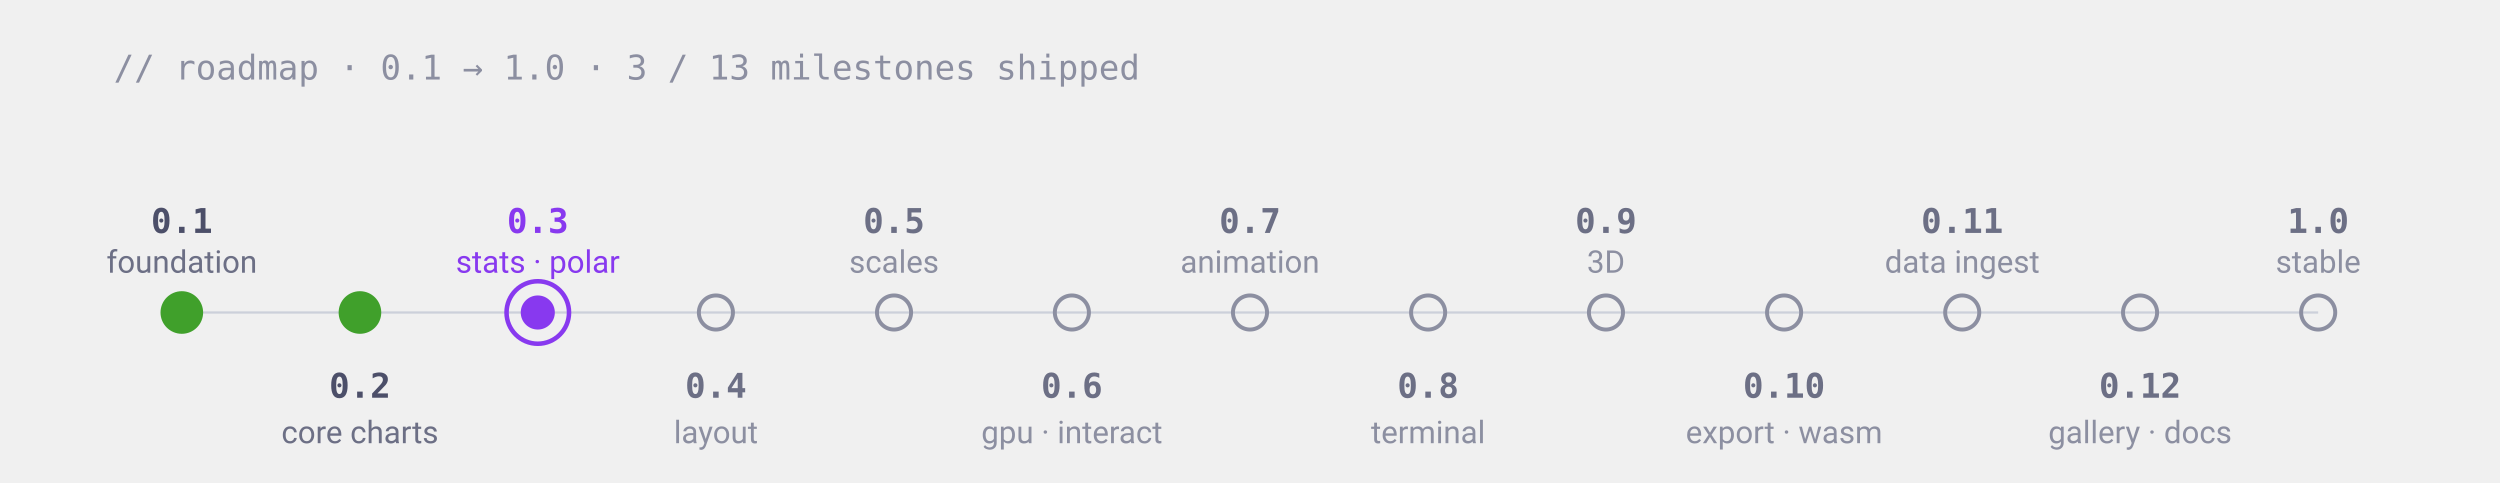
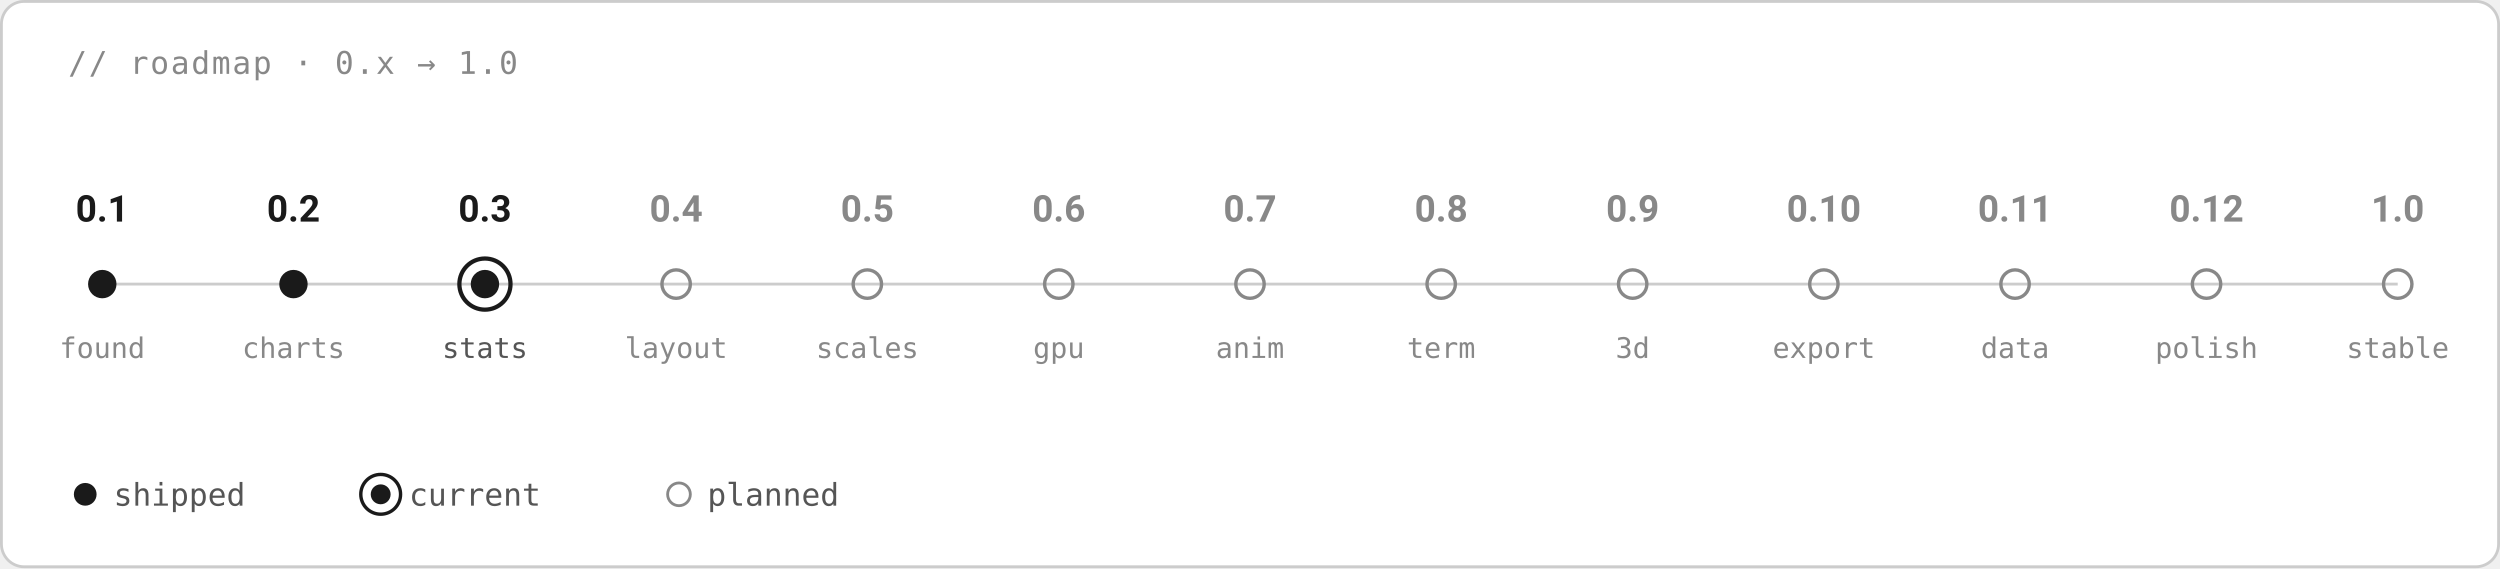
- <svg xmlns="http://www.w3.org/2000/svg" viewBox="0 0 880 170" width="100%" height="auto" role="img" aria-label="starsight roadmap — 13 milestones from 0.1 (shipped) to 1.0 (planned), currently 0.3 (light)" preserveAspectRatio="xMidYMid meet">
-   <text x="40" y="28" font-family="ui-monospace, SFMono-Regular, Menlo, Consolas, monospace" font-size="12" fill="#8c8fa1">// roadmap · 0.1 → 1.0 · 3 / 13 milestones shipped</text>
-   <line x1="64" y1="110" x2="816" y2="110" stroke="#ccd0da" stroke-width="0.8" />
-   <circle cx="64.0" cy="110" r="7" fill="#40a02b" stroke="#40a02b" stroke-width="1" />
-   <text x="64.0" y="82" font-family="ui-monospace, SFMono-Regular, Menlo, Consolas, monospace" font-weight="700" font-size="12" fill="#4c4f69" text-anchor="middle">0.1</text>
-   <text x="64.0" y="96" font-family="-apple-system, BlinkMacSystemFont, &quot;Segoe UI&quot;, Roboto, Helvetica, Arial, sans-serif" font-size="11" fill="#6c6f85" text-anchor="middle">foundation</text>
-   <circle cx="126.7" cy="110" r="7" fill="#40a02b" stroke="#40a02b" stroke-width="1" />
-   <text x="126.7" y="140" font-family="ui-monospace, SFMono-Regular, Menlo, Consolas, monospace" font-weight="700" font-size="12" fill="#4c4f69" text-anchor="middle">0.2</text>
-   <text x="126.7" y="156" font-family="-apple-system, BlinkMacSystemFont, &quot;Segoe UI&quot;, Roboto, Helvetica, Arial, sans-serif" font-size="11" fill="#6c6f85" text-anchor="middle">core charts</text>
-   <circle cx="189.3" cy="110" r="11" fill="none" stroke="#8839ef" stroke-width="1.6" />
-   <circle cx="189.3" cy="110" r="6" fill="#8839ef" />
-   <text x="189.3" y="82" font-family="ui-monospace, SFMono-Regular, Menlo, Consolas, monospace" font-weight="700" font-size="12" fill="#8839ef" text-anchor="middle">0.3</text>
-   <text x="189.3" y="96" font-family="-apple-system, BlinkMacSystemFont, &quot;Segoe UI&quot;, Roboto, Helvetica, Arial, sans-serif" font-size="11" fill="#8839ef" text-anchor="middle">stats · polar</text>
-   <circle cx="252.0" cy="110" r="6" fill="none" stroke="#8c8fa1" stroke-width="1.4" />
-   <text x="252.0" y="140" font-family="ui-monospace, SFMono-Regular, Menlo, Consolas, monospace" font-weight="700" font-size="12" fill="#6c6f85" text-anchor="middle">0.4</text>
-   <text x="252.0" y="156" font-family="-apple-system, BlinkMacSystemFont, &quot;Segoe UI&quot;, Roboto, Helvetica, Arial, sans-serif" font-size="11" fill="#8c8fa1" text-anchor="middle">layout</text>
-   <circle cx="314.7" cy="110" r="6" fill="none" stroke="#8c8fa1" stroke-width="1.4" />
-   <text x="314.7" y="82" font-family="ui-monospace, SFMono-Regular, Menlo, Consolas, monospace" font-weight="700" font-size="12" fill="#6c6f85" text-anchor="middle">0.5</text>
-   <text x="314.7" y="96" font-family="-apple-system, BlinkMacSystemFont, &quot;Segoe UI&quot;, Roboto, Helvetica, Arial, sans-serif" font-size="11" fill="#8c8fa1" text-anchor="middle">scales</text>
-   <circle cx="377.3" cy="110" r="6" fill="none" stroke="#8c8fa1" stroke-width="1.4" />
-   <text x="377.3" y="140" font-family="ui-monospace, SFMono-Regular, Menlo, Consolas, monospace" font-weight="700" font-size="12" fill="#6c6f85" text-anchor="middle">0.6</text>
-   <text x="377.3" y="156" font-family="-apple-system, BlinkMacSystemFont, &quot;Segoe UI&quot;, Roboto, Helvetica, Arial, sans-serif" font-size="11" fill="#8c8fa1" text-anchor="middle">gpu · interact</text>
-   <circle cx="440.0" cy="110" r="6" fill="none" stroke="#8c8fa1" stroke-width="1.4" />
-   <text x="440.0" y="82" font-family="ui-monospace, SFMono-Regular, Menlo, Consolas, monospace" font-weight="700" font-size="12" fill="#6c6f85" text-anchor="middle">0.7</text>
-   <text x="440.0" y="96" font-family="-apple-system, BlinkMacSystemFont, &quot;Segoe UI&quot;, Roboto, Helvetica, Arial, sans-serif" font-size="11" fill="#8c8fa1" text-anchor="middle">animation</text>
-   <circle cx="502.7" cy="110" r="6" fill="none" stroke="#8c8fa1" stroke-width="1.4" />
-   <text x="502.7" y="140" font-family="ui-monospace, SFMono-Regular, Menlo, Consolas, monospace" font-weight="700" font-size="12" fill="#6c6f85" text-anchor="middle">0.8</text>
-   <text x="502.7" y="156" font-family="-apple-system, BlinkMacSystemFont, &quot;Segoe UI&quot;, Roboto, Helvetica, Arial, sans-serif" font-size="11" fill="#8c8fa1" text-anchor="middle">terminal</text>
-   <circle cx="565.3" cy="110" r="6" fill="none" stroke="#8c8fa1" stroke-width="1.4" />
-   <text x="565.3" y="82" font-family="ui-monospace, SFMono-Regular, Menlo, Consolas, monospace" font-weight="700" font-size="12" fill="#6c6f85" text-anchor="middle">0.9</text>
-   <text x="565.3" y="96" font-family="-apple-system, BlinkMacSystemFont, &quot;Segoe UI&quot;, Roboto, Helvetica, Arial, sans-serif" font-size="11" fill="#8c8fa1" text-anchor="middle">3D</text>
-   <circle cx="628.0" cy="110" r="6" fill="none" stroke="#8c8fa1" stroke-width="1.4" />
-   <text x="628.0" y="140" font-family="ui-monospace, SFMono-Regular, Menlo, Consolas, monospace" font-weight="700" font-size="12" fill="#6c6f85" text-anchor="middle">0.10</text>
-   <text x="628.0" y="156" font-family="-apple-system, BlinkMacSystemFont, &quot;Segoe UI&quot;, Roboto, Helvetica, Arial, sans-serif" font-size="11" fill="#8c8fa1" text-anchor="middle">export · wasm</text>
-   <circle cx="690.7" cy="110" r="6" fill="none" stroke="#8c8fa1" stroke-width="1.4" />
-   <text x="690.7" y="82" font-family="ui-monospace, SFMono-Regular, Menlo, Consolas, monospace" font-weight="700" font-size="12" fill="#6c6f85" text-anchor="middle">0.11</text>
-   <text x="690.7" y="96" font-family="-apple-system, BlinkMacSystemFont, &quot;Segoe UI&quot;, Roboto, Helvetica, Arial, sans-serif" font-size="11" fill="#8c8fa1" text-anchor="middle">data ingest</text>
-   <circle cx="753.3" cy="110" r="6" fill="none" stroke="#8c8fa1" stroke-width="1.4" />
-   <text x="753.3" y="140" font-family="ui-monospace, SFMono-Regular, Menlo, Consolas, monospace" font-weight="700" font-size="12" fill="#6c6f85" text-anchor="middle">0.12</text>
-   <text x="753.3" y="156" font-family="-apple-system, BlinkMacSystemFont, &quot;Segoe UI&quot;, Roboto, Helvetica, Arial, sans-serif" font-size="11" fill="#8c8fa1" text-anchor="middle">gallery · docs</text>
-   <circle cx="816.0" cy="110" r="6" fill="none" stroke="#8c8fa1" stroke-width="1.4" />
-   <text x="816.0" y="82" font-family="ui-monospace, SFMono-Regular, Menlo, Consolas, monospace" font-weight="700" font-size="12" fill="#6c6f85" text-anchor="middle">1.0</text>
-   <text x="816.0" y="96" font-family="-apple-system, BlinkMacSystemFont, &quot;Segoe UI&quot;, Roboto, Helvetica, Arial, sans-serif" font-size="11" fill="#8c8fa1" text-anchor="middle">stable</text>
+ <svg xmlns="http://www.w3.org/2000/svg" viewBox="0 0 880 200" width="100%" height="auto" role="img" aria-label="starsight roadmap · 0.1 → 1.0 · current 0.3" preserveAspectRatio="xMidYMid meet">
+   <rect x="0.5" y="0.5" width="879" height="199" rx="8" fill="#ffffff" stroke="#cccccc" stroke-width="1" />
+   <text x="24" y="26" font-family="ui-monospace, SFMono-Regular, Menlo, Consolas, monospace" font-size="11" fill="#888888" letter-spacing="0.6">// roadmap · 0.x → 1.0</text>
+   <line x1="36.0" y1="100" x2="844.0" y2="100" stroke="#cccccc" stroke-width="1" />
+   <circle cx="36.0" cy="100" r="5" fill="#1a1a1a" />
+   <text x="36.0" y="78" font-family="-apple-system, BlinkMacSystemFont, &quot;Segoe UI&quot;, Roboto, Helvetica, Arial, sans-serif" font-weight="700" font-size="13" fill="#1a1a1a" text-anchor="middle">0.1</text>
+   <text x="36.0" y="126" font-family="ui-monospace, SFMono-Regular, Menlo, Consolas, monospace" font-size="10" fill="#888888" text-anchor="middle">found</text>
+   <circle cx="103.3" cy="100" r="5" fill="#1a1a1a" />
+   <text x="103.3" y="78" font-family="-apple-system, BlinkMacSystemFont, &quot;Segoe UI&quot;, Roboto, Helvetica, Arial, sans-serif" font-weight="700" font-size="13" fill="#1a1a1a" text-anchor="middle">0.2</text>
+   <text x="103.3" y="126" font-family="ui-monospace, SFMono-Regular, Menlo, Consolas, monospace" font-size="10" fill="#888888" text-anchor="middle">charts</text>
+   <circle cx="170.7" cy="100" r="9" fill="none" stroke="#1a1a1a" stroke-width="1.5" />
+   <circle cx="170.7" cy="100" r="5" fill="#1a1a1a" />
+   <text x="170.7" y="78" font-family="-apple-system, BlinkMacSystemFont, &quot;Segoe UI&quot;, Roboto, Helvetica, Arial, sans-serif" font-weight="700" font-size="13" fill="#1a1a1a" text-anchor="middle">0.3</text>
+   <text x="170.7" y="126" font-family="ui-monospace, SFMono-Regular, Menlo, Consolas, monospace" font-size="10" fill="#555555" text-anchor="middle">stats</text>
+   <circle cx="238.0" cy="100" r="5" fill="none" stroke="#888888" stroke-width="1.2" />
+   <text x="238.0" y="78" font-family="-apple-system, BlinkMacSystemFont, &quot;Segoe UI&quot;, Roboto, Helvetica, Arial, sans-serif" font-weight="700" font-size="13" fill="#888888" text-anchor="middle">0.4</text>
+   <text x="238.0" y="126" font-family="ui-monospace, SFMono-Regular, Menlo, Consolas, monospace" font-size="10" fill="#888888" text-anchor="middle">layout</text>
+   <circle cx="305.3" cy="100" r="5" fill="none" stroke="#888888" stroke-width="1.2" />
+   <text x="305.3" y="78" font-family="-apple-system, BlinkMacSystemFont, &quot;Segoe UI&quot;, Roboto, Helvetica, Arial, sans-serif" font-weight="700" font-size="13" fill="#888888" text-anchor="middle">0.5</text>
+   <text x="305.3" y="126" font-family="ui-monospace, SFMono-Regular, Menlo, Consolas, monospace" font-size="10" fill="#888888" text-anchor="middle">scales</text>
+   <circle cx="372.7" cy="100" r="5" fill="none" stroke="#888888" stroke-width="1.2" />
+   <text x="372.7" y="78" font-family="-apple-system, BlinkMacSystemFont, &quot;Segoe UI&quot;, Roboto, Helvetica, Arial, sans-serif" font-weight="700" font-size="13" fill="#888888" text-anchor="middle">0.6</text>
+   <text x="372.7" y="126" font-family="ui-monospace, SFMono-Regular, Menlo, Consolas, monospace" font-size="10" fill="#888888" text-anchor="middle">gpu</text>
+   <circle cx="440.0" cy="100" r="5" fill="none" stroke="#888888" stroke-width="1.2" />
+   <text x="440.0" y="78" font-family="-apple-system, BlinkMacSystemFont, &quot;Segoe UI&quot;, Roboto, Helvetica, Arial, sans-serif" font-weight="700" font-size="13" fill="#888888" text-anchor="middle">0.7</text>
+   <text x="440.0" y="126" font-family="ui-monospace, SFMono-Regular, Menlo, Consolas, monospace" font-size="10" fill="#888888" text-anchor="middle">anim</text>
+   <circle cx="507.3" cy="100" r="5" fill="none" stroke="#888888" stroke-width="1.2" />
+   <text x="507.3" y="78" font-family="-apple-system, BlinkMacSystemFont, &quot;Segoe UI&quot;, Roboto, Helvetica, Arial, sans-serif" font-weight="700" font-size="13" fill="#888888" text-anchor="middle">0.8</text>
+   <text x="507.3" y="126" font-family="ui-monospace, SFMono-Regular, Menlo, Consolas, monospace" font-size="10" fill="#888888" text-anchor="middle">term</text>
+   <circle cx="574.7" cy="100" r="5" fill="none" stroke="#888888" stroke-width="1.2" />
+   <text x="574.7" y="78" font-family="-apple-system, BlinkMacSystemFont, &quot;Segoe UI&quot;, Roboto, Helvetica, Arial, sans-serif" font-weight="700" font-size="13" fill="#888888" text-anchor="middle">0.9</text>
+   <text x="574.7" y="126" font-family="ui-monospace, SFMono-Regular, Menlo, Consolas, monospace" font-size="10" fill="#888888" text-anchor="middle">3d</text>
+   <circle cx="642.0" cy="100" r="5" fill="none" stroke="#888888" stroke-width="1.2" />
+   <text x="642.0" y="78" font-family="-apple-system, BlinkMacSystemFont, &quot;Segoe UI&quot;, Roboto, Helvetica, Arial, sans-serif" font-weight="700" font-size="13" fill="#888888" text-anchor="middle">0.10</text>
+   <text x="642.0" y="126" font-family="ui-monospace, SFMono-Regular, Menlo, Consolas, monospace" font-size="10" fill="#888888" text-anchor="middle">export</text>
+   <circle cx="709.3" cy="100" r="5" fill="none" stroke="#888888" stroke-width="1.2" />
+   <text x="709.3" y="78" font-family="-apple-system, BlinkMacSystemFont, &quot;Segoe UI&quot;, Roboto, Helvetica, Arial, sans-serif" font-weight="700" font-size="13" fill="#888888" text-anchor="middle">0.11</text>
+   <text x="709.3" y="126" font-family="ui-monospace, SFMono-Regular, Menlo, Consolas, monospace" font-size="10" fill="#888888" text-anchor="middle">data</text>
+   <circle cx="776.7" cy="100" r="5" fill="none" stroke="#888888" stroke-width="1.2" />
+   <text x="776.7" y="78" font-family="-apple-system, BlinkMacSystemFont, &quot;Segoe UI&quot;, Roboto, Helvetica, Arial, sans-serif" font-weight="700" font-size="13" fill="#888888" text-anchor="middle">0.12</text>
+   <text x="776.7" y="126" font-family="ui-monospace, SFMono-Regular, Menlo, Consolas, monospace" font-size="10" fill="#888888" text-anchor="middle">polish</text>
+   <circle cx="844.0" cy="100" r="5" fill="none" stroke="#888888" stroke-width="1.2" />
+   <text x="844.0" y="78" font-family="-apple-system, BlinkMacSystemFont, &quot;Segoe UI&quot;, Roboto, Helvetica, Arial, sans-serif" font-weight="700" font-size="13" fill="#888888" text-anchor="middle">1.0</text>
+   <text x="844.0" y="126" font-family="ui-monospace, SFMono-Regular, Menlo, Consolas, monospace" font-size="10" fill="#888888" text-anchor="middle">stable</text>
+   <circle cx="30.0" cy="174.0" r="4" fill="#1a1a1a" />
+   <text x="40.0" y="178.0" font-family="ui-monospace, SFMono-Regular, Menlo, Consolas, monospace" font-size="11" fill="#555555">shipped</text>
+   <circle cx="134.0" cy="174.0" r="7" fill="none" stroke="#1a1a1a" stroke-width="1.2" />
+   <circle cx="134.0" cy="174.0" r="3.5" fill="#1a1a1a" />
+   <text x="144.0" y="178.0" font-family="ui-monospace, SFMono-Regular, Menlo, Consolas, monospace" font-size="11" fill="#555555">current</text>
+   <circle cx="239.0" cy="174.0" r="4" fill="none" stroke="#888888" stroke-width="1" />
+   <text x="249.0" y="178.0" font-family="ui-monospace, SFMono-Regular, Menlo, Consolas, monospace" font-size="11" fill="#555555">planned</text>
</svg>
